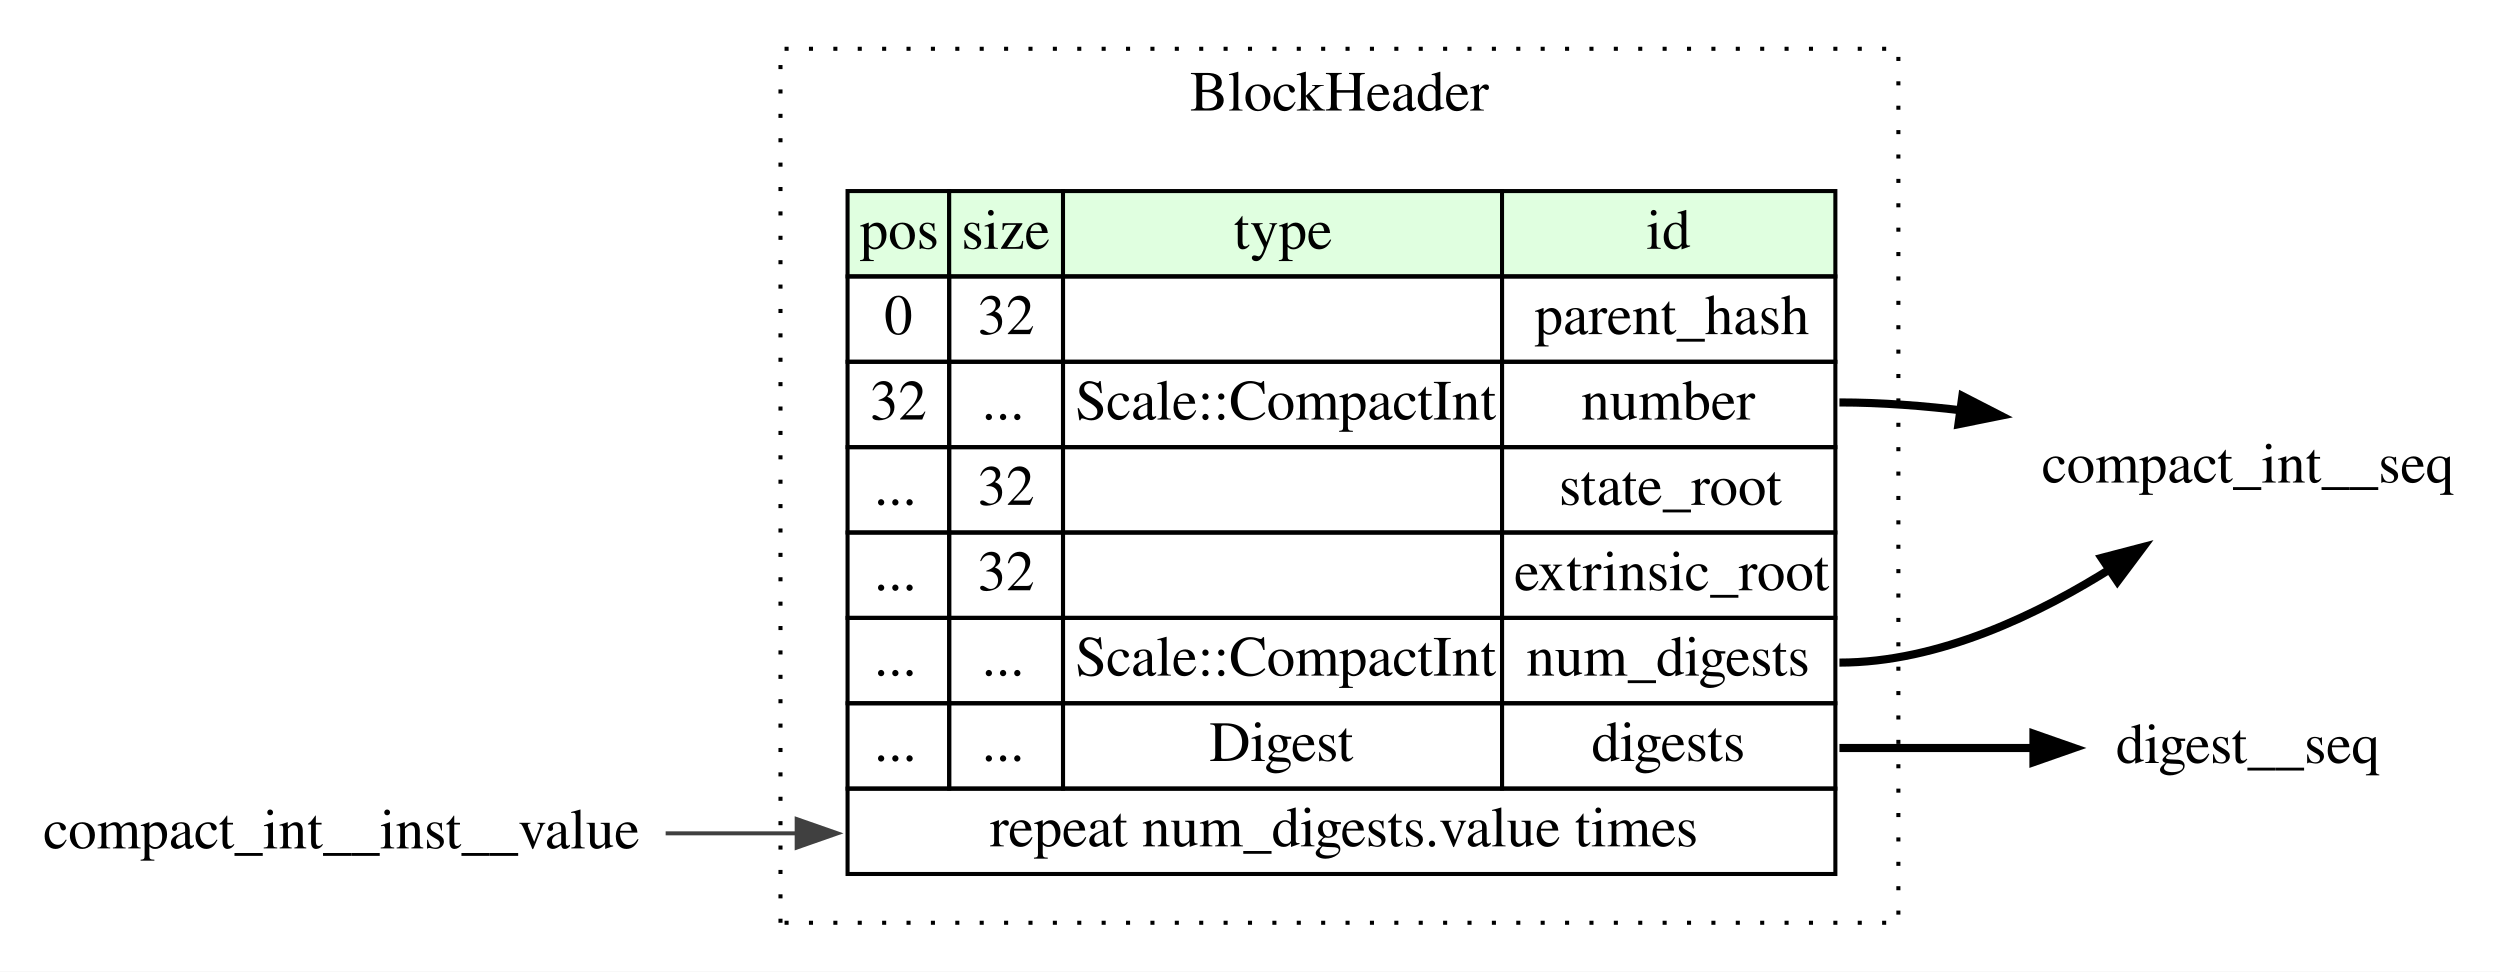
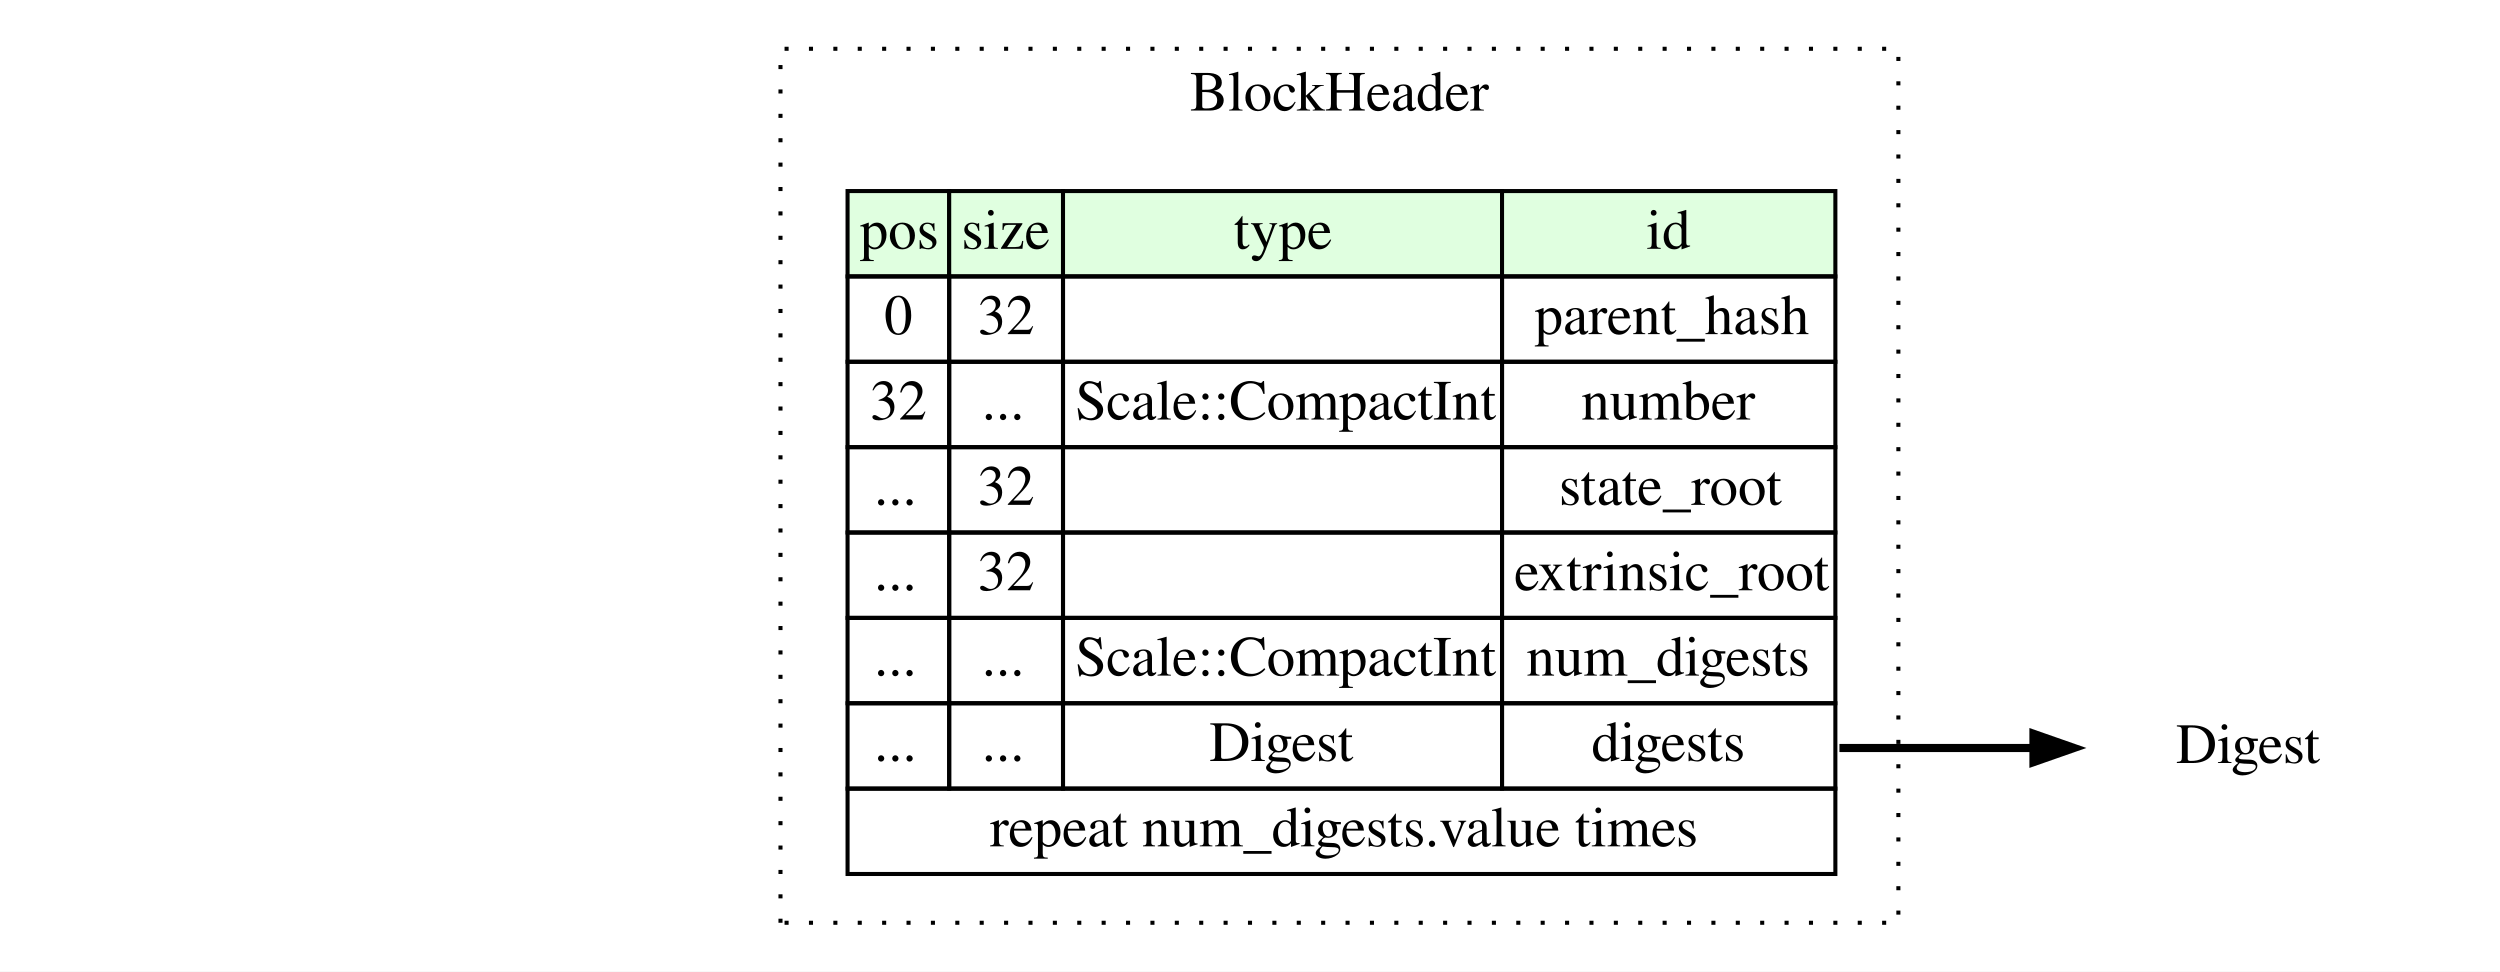
- <svg xmlns="http://www.w3.org/2000/svg" width="615pt" height="239pt" viewBox="0.00 0.00 615.00 239.00">
+ <svg xmlns="http://www.w3.org/2000/svg" xmlns:xlink="http://www.w3.org/1999/xlink" width="615pt" height="239pt" viewBox="0.00 0.00 615.00 239.00">
  <g id="graph0" class="graph" transform="scale(1 1) rotate(0) translate(4 235)">
    <polygon fill="white" stroke="none" points="-4,4 -4,-235 611,-235 611,4 -4,4" />
    <g id="clust1" class="cluster">
      <polygon fill="none" stroke="black" stroke-dasharray="1,5" points="188,-8 188,-223 463,-223 463,-8 188,-8" />
      <text text-anchor="middle" x="325.5" y="-207.8" font-family="Times,serif" font-size="14.00">BlockHeader</text>
    </g>
    <g id="node1" class="node">
      <polygon fill="#e0ffe0" stroke="none" points="204.5,-167 204.5,-188 229.5,-188 229.5,-167 204.5,-167" />
      <polygon fill="none" stroke="black" points="204.5,-167 204.5,-188 229.5,-188 229.5,-167 204.5,-167" />
      <text text-anchor="start" x="207.5" y="-173.8" font-family="Times,serif" font-size="14.00">pos</text>
      <polygon fill="#e0ffe0" stroke="none" points="229.5,-167 229.5,-188 257.5,-188 257.5,-167 229.5,-167" />
      <polygon fill="none" stroke="black" points="229.5,-167 229.5,-188 257.5,-188 257.5,-167 229.5,-167" />
      <text text-anchor="start" x="232.5" y="-173.8" font-family="Times,serif" font-size="14.00">size</text>
      <polygon fill="#e0ffe0" stroke="none" points="257.5,-167 257.5,-188 365.5,-188 365.5,-167 257.5,-167" />
      <polygon fill="none" stroke="black" points="257.5,-167 257.5,-188 365.5,-188 365.5,-167 257.5,-167" />
      <text text-anchor="start" x="299.5" y="-173.8" font-family="Times,serif" font-size="14.00">type</text>
      <polygon fill="#e0ffe0" stroke="none" points="365.5,-167 365.5,-188 447.5,-188 447.5,-167 365.5,-167" />
      <polygon fill="none" stroke="black" points="365.5,-167 365.5,-188 447.5,-188 447.5,-167 365.5,-167" />
      <text text-anchor="start" x="401" y="-173.8" font-family="Times,serif" font-size="14.00">id</text>
      <polygon fill="none" stroke="black" points="204.5,-146 204.5,-167 229.5,-167 229.5,-146 204.5,-146" />
      <text text-anchor="start" x="213.5" y="-152.8" font-family="Times,serif" font-size="14.00">0</text>
      <polygon fill="none" stroke="black" points="229.5,-146 229.5,-167 257.5,-167 257.5,-146 229.5,-146" />
      <text text-anchor="start" x="236.5" y="-152.8" font-family="Times,serif" font-size="14.00">32</text>
      <polygon fill="none" stroke="black" points="257.5,-146 257.5,-167 365.5,-167 365.5,-146 257.5,-146" />
      <polygon fill="none" stroke="black" points="365.5,-146 365.5,-167 447.5,-167 447.5,-146 365.5,-146" />
      <text text-anchor="start" x="373.5" y="-152.8" font-family="Times,serif" font-size="14.00">parent_hash</text>
      <polygon fill="none" stroke="black" points="204.5,-125 204.5,-146 229.5,-146 229.5,-125 204.5,-125" />
      <text text-anchor="start" x="210" y="-131.8" font-family="Times,serif" font-size="14.00">32</text>
      <polygon fill="none" stroke="black" points="229.5,-125 229.5,-146 257.5,-146 257.5,-125 229.5,-125" />
      <text text-anchor="start" x="237.5" y="-131.8" font-family="Times,serif" font-size="14.00">...</text>
      <polygon fill="none" stroke="black" points="257.5,-125 257.5,-146 365.5,-146 365.5,-125 257.5,-125" />
      <text text-anchor="start" x="260.5" y="-131.8" font-family="Times,serif" font-size="14.00">Scale::CompactInt</text>
      <polygon fill="none" stroke="black" points="365.5,-125 365.5,-146 447.5,-146 447.5,-125 365.5,-125" />
      <text text-anchor="start" x="385" y="-131.8" font-family="Times,serif" font-size="14.00">number</text>
      <polygon fill="none" stroke="black" points="204.5,-104 204.5,-125 229.5,-125 229.5,-104 204.5,-104" />
      <text text-anchor="start" x="211" y="-110.8" font-family="Times,serif" font-size="14.00">...</text>
      <polygon fill="none" stroke="black" points="229.5,-104 229.5,-125 257.5,-125 257.5,-104 229.5,-104" />
      <text text-anchor="start" x="236.5" y="-110.8" font-family="Times,serif" font-size="14.00">32</text>
      <polygon fill="none" stroke="black" points="257.5,-104 257.5,-125 365.5,-125 365.5,-104 257.5,-104" />
      <polygon fill="none" stroke="black" points="365.5,-104 365.5,-125 447.5,-125 447.5,-104 365.5,-104" />
      <text text-anchor="start" x="379.5" y="-110.8" font-family="Times,serif" font-size="14.00">state_root</text>
      <polygon fill="none" stroke="black" points="204.5,-83 204.5,-104 229.5,-104 229.5,-83 204.5,-83" />
      <text text-anchor="start" x="211" y="-89.8" font-family="Times,serif" font-size="14.00">...</text>
      <polygon fill="none" stroke="black" points="229.5,-83 229.5,-104 257.5,-104 257.5,-83 229.5,-83" />
      <text text-anchor="start" x="236.5" y="-89.8" font-family="Times,serif" font-size="14.00">32</text>
      <polygon fill="none" stroke="black" points="257.5,-83 257.5,-104 365.5,-104 365.5,-83 257.5,-83" />
      <polygon fill="none" stroke="black" points="365.5,-83 365.5,-104 447.5,-104 447.5,-83 365.5,-83" />
      <text text-anchor="start" x="368.5" y="-89.8" font-family="Times,serif" font-size="14.00">extrinsic_root</text>
      <polygon fill="none" stroke="black" points="204.5,-62 204.5,-83 229.5,-83 229.5,-62 204.5,-62" />
      <text text-anchor="start" x="211" y="-68.8" font-family="Times,serif" font-size="14.00">...</text>
      <polygon fill="none" stroke="black" points="229.5,-62 229.5,-83 257.5,-83 257.5,-62 229.5,-62" />
      <text text-anchor="start" x="237.5" y="-68.8" font-family="Times,serif" font-size="14.00">...</text>
      <polygon fill="none" stroke="black" points="257.5,-62 257.5,-83 365.5,-83 365.5,-62 257.5,-62" />
      <text text-anchor="start" x="260.5" y="-68.8" font-family="Times,serif" font-size="14.00">Scale::CompactInt</text>
      <polygon fill="none" stroke="black" points="365.5,-62 365.5,-83 447.5,-83 447.5,-62 365.5,-62" />
      <text text-anchor="start" x="371.5" y="-68.8" font-family="Times,serif" font-size="14.00">num_digests</text>
      <polygon fill="none" stroke="black" points="204.5,-41 204.5,-62 229.5,-62 229.5,-41 204.5,-41" />
      <text text-anchor="start" x="211" y="-47.8" font-family="Times,serif" font-size="14.00">...</text>
      <polygon fill="none" stroke="black" points="229.5,-41 229.5,-62 257.5,-62 257.5,-41 229.5,-41" />
      <text text-anchor="start" x="237.5" y="-47.8" font-family="Times,serif" font-size="14.00">...</text>
      <polygon fill="none" stroke="black" points="257.5,-41 257.5,-62 365.5,-62 365.5,-41 257.5,-41" />
      <text text-anchor="start" x="293.5" y="-47.8" font-family="Times,serif" font-size="14.00">Digest</text>
      <polygon fill="none" stroke="black" points="365.5,-41 365.5,-62 447.5,-62 447.5,-41 365.5,-41" />
      <text text-anchor="start" x="387.5" y="-47.8" font-family="Times,serif" font-size="14.00">digests</text>
      <polygon fill="none" stroke="black" points="204.5,-20 204.5,-41 447.5,-41 447.5,-20 204.5,-20" />
      <text text-anchor="start" x="239.5" y="-26.8" font-family="Times,serif" font-size="14.00">repeat num_digests.value times</text>
    </g>
-     <g id="node2" class="node">
-       <text text-anchor="middle" x="549" y="-116.3" font-family="Times,serif" font-size="14.00">compact_int__seq</text>
-     </g>
-     <g id="edge1" class="edge">
-       <path fill="none" stroke="black" stroke-width="2" d="M448.5,-136C458.71,-136 469.45,-135.17 479.93,-133.88" />
-       <polygon fill="black" stroke="black" stroke-width="2" points="478.74,-137.58 488.16,-132.74 477.78,-130.65 478.74,-137.58" />
-     </g>
-     <g id="edge2" class="edge">
-       <path fill="none" stroke="black" stroke-width="2" d="M448.5,-72C472.89,-72 497.59,-83.84 516.29,-95.76" />
-       <polygon fill="black" stroke="black" stroke-width="2" points="512.99,-97.76 523.24,-100.44 516.89,-91.95 512.99,-97.76" />
-     </g>
    <g id="node3" class="node">
-       <text text-anchor="middle" x="549" y="-47.3" font-family="Times,serif" font-size="14.00">digest__seq</text>
+       <text text-anchor="middle" x="549" y="-47.3" font-family="Times,serif" font-size="14.00">
+         <a xlink:href="chap-state#img-digest" xlink:title="Digest">
+                 Digest
+               </a>
+       </text>
    </g>
    <g id="edge3" class="edge">
      <path fill="none" stroke="black" stroke-width="2" d="M448.5,-51C464.62,-51 482.22,-51 498.07,-51" />
      <polygon fill="black" stroke="black" stroke-width="2" points="496.23,-54.5 506.23,-51 496.23,-47.5 496.23,-54.5" />
    </g>
-     <g id="node4" class="node">
-       <text text-anchor="middle" x="80" y="-26.3" font-family="Times,serif" font-size="14.00">compact_int__inst__value</text>
-     </g>
-     <g id="edge4" class="edge">
-       <path fill="none" stroke="#404040" d="M159.75,-30C170.43,-30 181.39,-30 192.06,-30" />
-       <polygon fill="#404040" stroke="#404040" points="191.99,-33.5 201.99,-30 191.99,-26.5 191.99,-33.5" />
-     </g>
  </g>
</svg>
